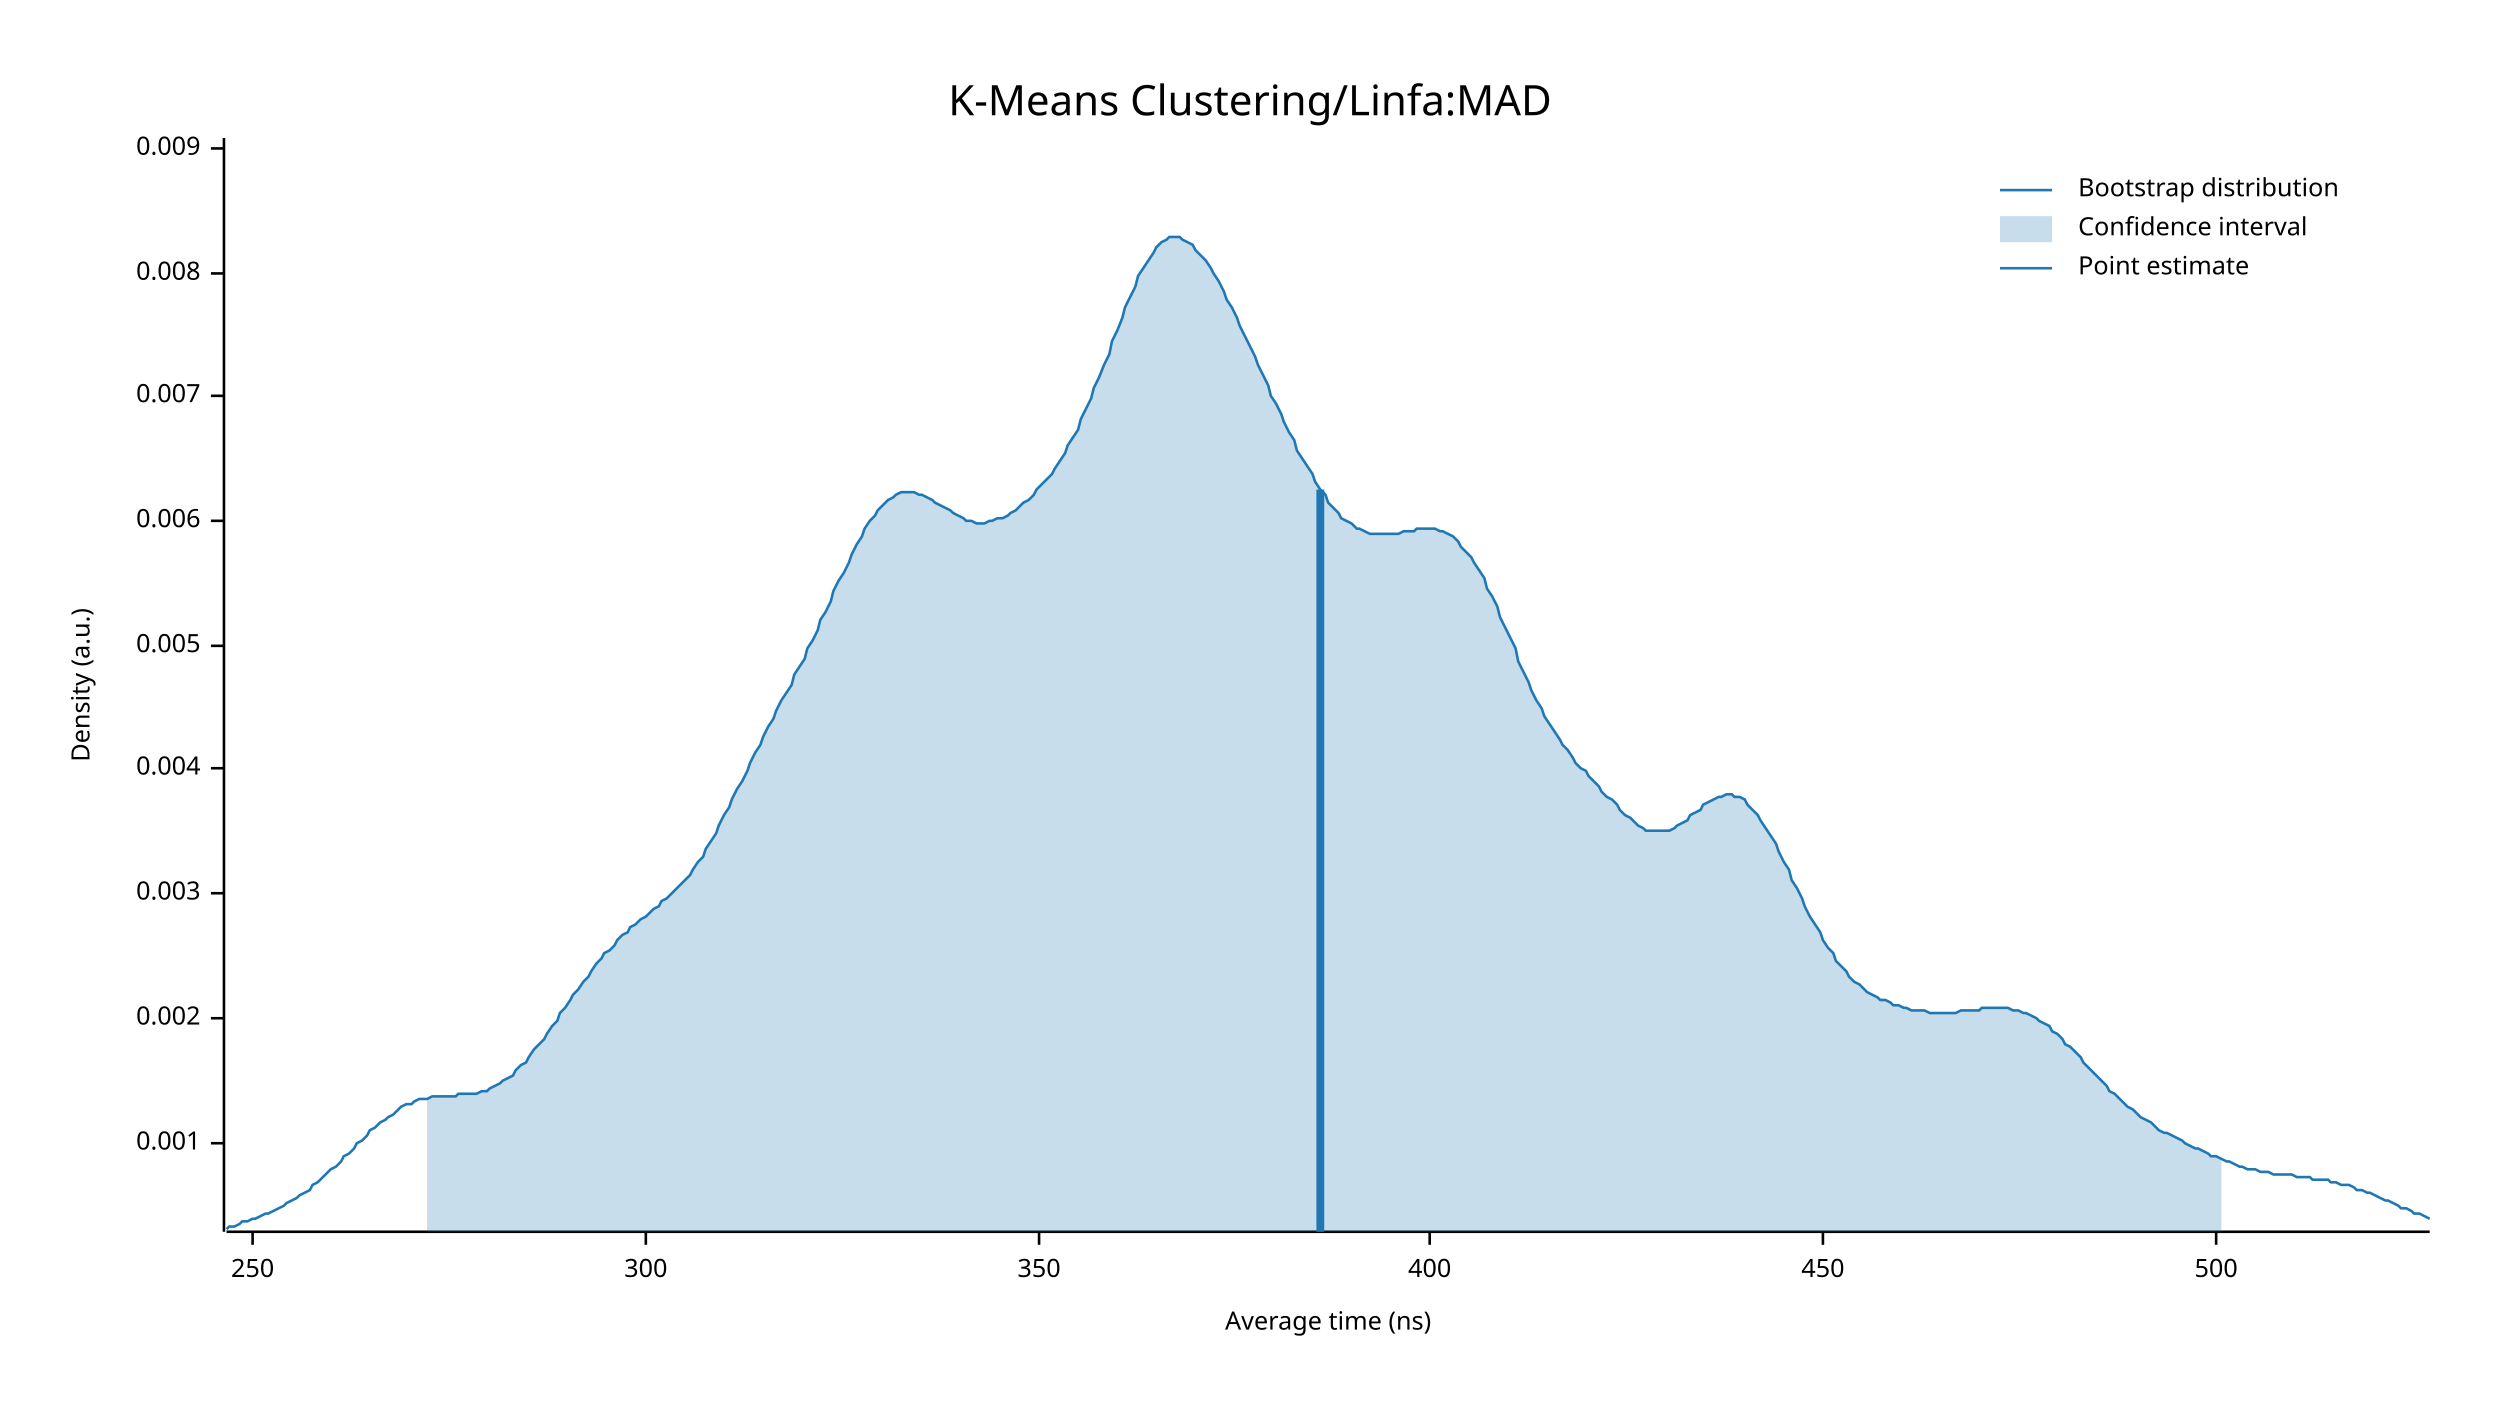
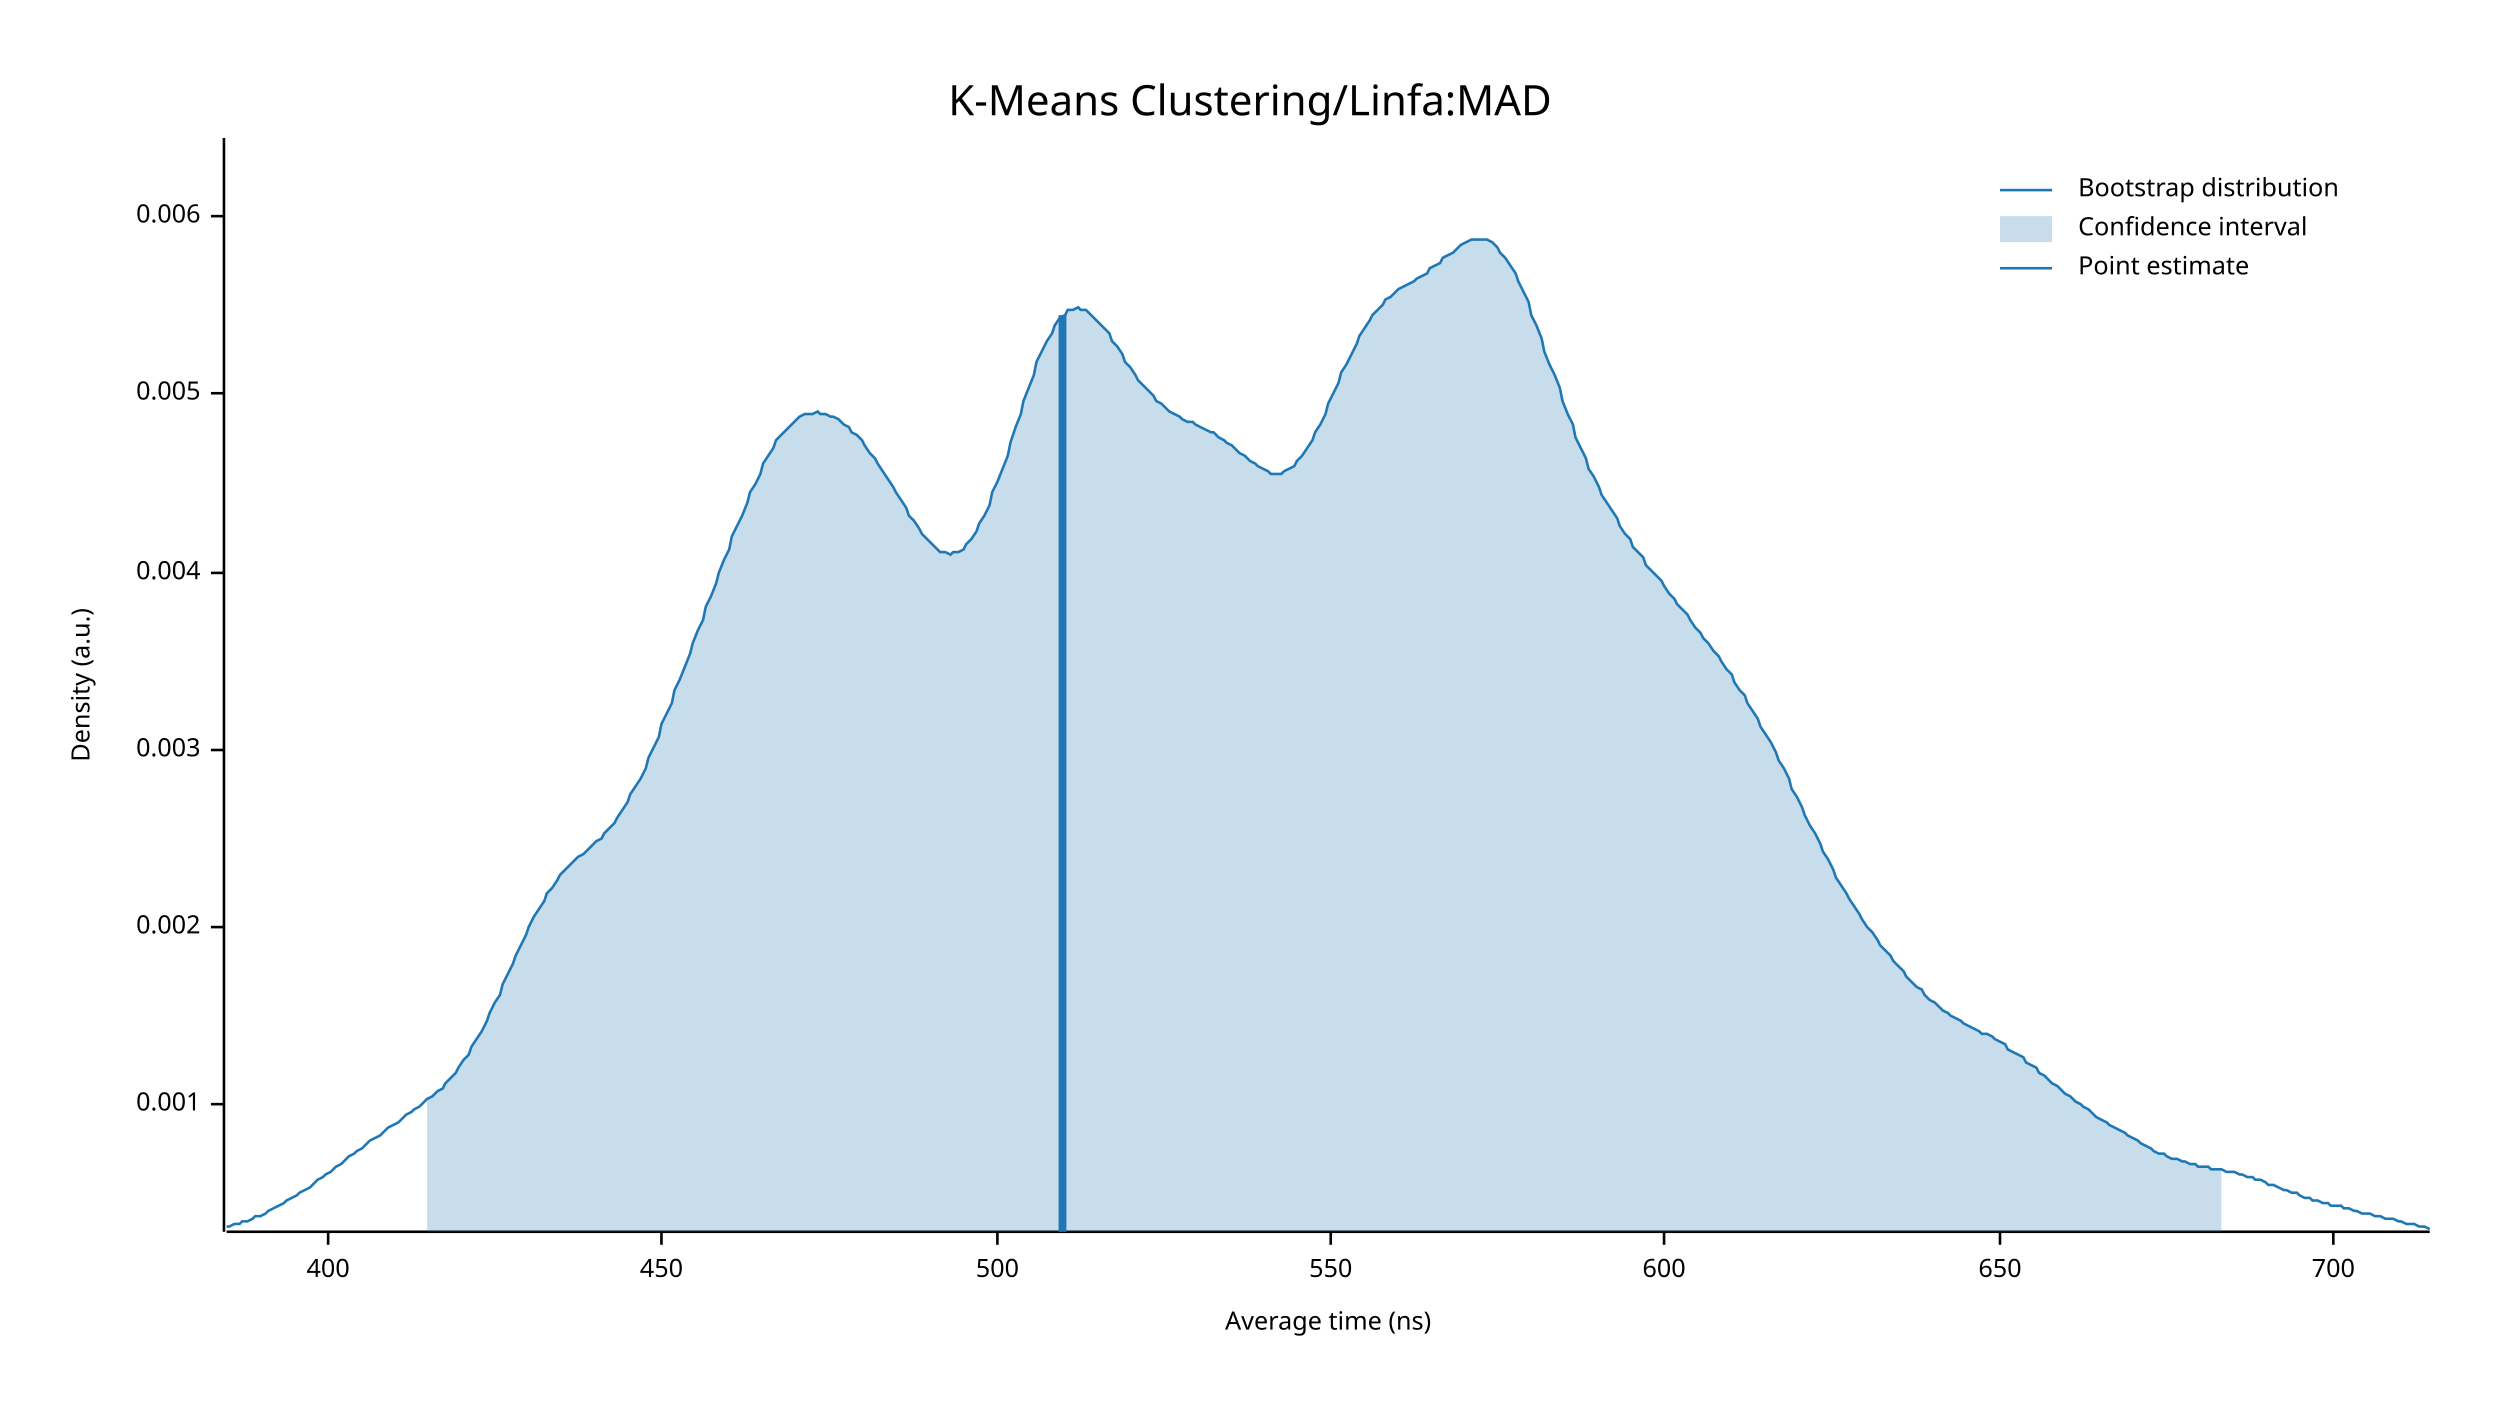
<svg xmlns="http://www.w3.org/2000/svg" width="960" height="540" viewBox="0 0 960 540">
  <text x="480" y="32" dy="0.76em" text-anchor="middle" font-family="sans-serif" font-size="16.129" opacity="1" fill="#000000">
K-Means Clustering/Linfa:MAD
</text>
  <text x="27" y="263" dy="0.76em" text-anchor="middle" font-family="sans-serif" font-size="9.677" opacity="1" fill="#000000" transform="rotate(270, 27, 263)">
Density (a.u.)
</text>
  <text x="510" y="513" dy="-0.5ex" text-anchor="middle" font-family="sans-serif" font-size="9.677" opacity="1" fill="#000000">
Average time (ns)
</text>
  <polyline fill="none" opacity="1" stroke="#000000" stroke-width="1" points="86,53 86,473 " />
-   <text x="77" y="439" dy="0.5ex" text-anchor="end" font-family="sans-serif" font-size="9.677" opacity="1" fill="#000000">
+   <text x="77" y="424" dy="0.5ex" text-anchor="end" font-family="sans-serif" font-size="9.677" opacity="1" fill="#000000">
0.001
</text>
-   <polyline fill="none" opacity="1" stroke="#000000" stroke-width="1" points="81,439 86,439 " />
-   <text x="77" y="391" dy="0.5ex" text-anchor="end" font-family="sans-serif" font-size="9.677" opacity="1" fill="#000000">
+   <polyline fill="none" opacity="1" stroke="#000000" stroke-width="1" points="81,424 86,424 " />
+   <text x="77" y="356" dy="0.5ex" text-anchor="end" font-family="sans-serif" font-size="9.677" opacity="1" fill="#000000">
0.002
</text>
-   <polyline fill="none" opacity="1" stroke="#000000" stroke-width="1" points="81,391 86,391 " />
-   <text x="77" y="343" dy="0.5ex" text-anchor="end" font-family="sans-serif" font-size="9.677" opacity="1" fill="#000000">
+   <polyline fill="none" opacity="1" stroke="#000000" stroke-width="1" points="81,356 86,356 " />
+   <text x="77" y="288" dy="0.5ex" text-anchor="end" font-family="sans-serif" font-size="9.677" opacity="1" fill="#000000">
0.003
</text>
-   <polyline fill="none" opacity="1" stroke="#000000" stroke-width="1" points="81,343 86,343 " />
-   <text x="77" y="295" dy="0.5ex" text-anchor="end" font-family="sans-serif" font-size="9.677" opacity="1" fill="#000000">
+   <polyline fill="none" opacity="1" stroke="#000000" stroke-width="1" points="81,288 86,288 " />
+   <text x="77" y="220" dy="0.5ex" text-anchor="end" font-family="sans-serif" font-size="9.677" opacity="1" fill="#000000">
0.004
</text>
-   <polyline fill="none" opacity="1" stroke="#000000" stroke-width="1" points="81,295 86,295 " />
-   <text x="77" y="248" dy="0.5ex" text-anchor="end" font-family="sans-serif" font-size="9.677" opacity="1" fill="#000000">
+   <polyline fill="none" opacity="1" stroke="#000000" stroke-width="1" points="81,220 86,220 " />
+   <text x="77" y="151" dy="0.5ex" text-anchor="end" font-family="sans-serif" font-size="9.677" opacity="1" fill="#000000">
0.005
</text>
-   <polyline fill="none" opacity="1" stroke="#000000" stroke-width="1" points="81,248 86,248 " />
-   <text x="77" y="200" dy="0.5ex" text-anchor="end" font-family="sans-serif" font-size="9.677" opacity="1" fill="#000000">
+   <polyline fill="none" opacity="1" stroke="#000000" stroke-width="1" points="81,151 86,151 " />
+   <text x="77" y="83" dy="0.5ex" text-anchor="end" font-family="sans-serif" font-size="9.677" opacity="1" fill="#000000">
0.006
</text>
-   <polyline fill="none" opacity="1" stroke="#000000" stroke-width="1" points="81,200 86,200 " />
-   <text x="77" y="152" dy="0.5ex" text-anchor="end" font-family="sans-serif" font-size="9.677" opacity="1" fill="#000000">
- 0.007
- </text>
-   <polyline fill="none" opacity="1" stroke="#000000" stroke-width="1" points="81,152 86,152 " />
-   <text x="77" y="105" dy="0.5ex" text-anchor="end" font-family="sans-serif" font-size="9.677" opacity="1" fill="#000000">
- 0.008
- </text>
-   <polyline fill="none" opacity="1" stroke="#000000" stroke-width="1" points="81,105 86,105 " />
-   <text x="77" y="57" dy="0.5ex" text-anchor="end" font-family="sans-serif" font-size="9.677" opacity="1" fill="#000000">
- 0.009
- </text>
-   <polyline fill="none" opacity="1" stroke="#000000" stroke-width="1" points="81,57 86,57 " />
+   <polyline fill="none" opacity="1" stroke="#000000" stroke-width="1" points="81,83 86,83 " />
  <polyline fill="none" opacity="1" stroke="#000000" stroke-width="1" points="87,473 933,473 " />
-   <text x="97" y="483" dy="0.76em" text-anchor="middle" font-family="sans-serif" font-size="9.677" opacity="1" fill="#000000">
- 250
- </text>
-   <polyline fill="none" opacity="1" stroke="#000000" stroke-width="1" points="97,473 97,478 " />
-   <text x="248" y="483" dy="0.76em" text-anchor="middle" font-family="sans-serif" font-size="9.677" opacity="1" fill="#000000">
- 300
- </text>
-   <polyline fill="none" opacity="1" stroke="#000000" stroke-width="1" points="248,473 248,478 " />
-   <text x="399" y="483" dy="0.76em" text-anchor="middle" font-family="sans-serif" font-size="9.677" opacity="1" fill="#000000">
- 350
- </text>
-   <polyline fill="none" opacity="1" stroke="#000000" stroke-width="1" points="399,473 399,478 " />
-   <text x="549" y="483" dy="0.76em" text-anchor="middle" font-family="sans-serif" font-size="9.677" opacity="1" fill="#000000">
+   <text x="126" y="483" dy="0.76em" text-anchor="middle" font-family="sans-serif" font-size="9.677" opacity="1" fill="#000000">
400
</text>
-   <polyline fill="none" opacity="1" stroke="#000000" stroke-width="1" points="549,473 549,478 " />
-   <text x="700" y="483" dy="0.76em" text-anchor="middle" font-family="sans-serif" font-size="9.677" opacity="1" fill="#000000">
+   <polyline fill="none" opacity="1" stroke="#000000" stroke-width="1" points="126,473 126,478 " />
+   <text x="254" y="483" dy="0.76em" text-anchor="middle" font-family="sans-serif" font-size="9.677" opacity="1" fill="#000000">
450
</text>
-   <polyline fill="none" opacity="1" stroke="#000000" stroke-width="1" points="700,473 700,478 " />
-   <text x="851" y="483" dy="0.76em" text-anchor="middle" font-family="sans-serif" font-size="9.677" opacity="1" fill="#000000">
+   <polyline fill="none" opacity="1" stroke="#000000" stroke-width="1" points="254,473 254,478 " />
+   <text x="383" y="483" dy="0.76em" text-anchor="middle" font-family="sans-serif" font-size="9.677" opacity="1" fill="#000000">
500
</text>
-   <polyline fill="none" opacity="1" stroke="#000000" stroke-width="1" points="851,473 851,478 " />
-   <polyline fill="none" opacity="1" stroke="#1F78B4" stroke-width="1" points="87,472 88,471 90,471 92,470 93,469 95,469 97,468 98,468 100,467 102,466 103,466 105,465 107,464 109,463 110,462 112,461 114,460 115,459 117,458 119,457 120,455 122,454 124,452 125,451 127,449 129,448 131,446 132,444 134,443 136,441 137,439 139,438 141,436 142,434 144,433 146,431 148,430 149,429 151,428 153,426 154,425 156,424 158,424 159,423 161,422 163,422 164,422 166,421 168,421 170,421 171,421 173,421 175,421 176,420 178,420 180,420 181,420 183,420 185,419 187,419 188,418 190,417 192,416 193,415 195,414 197,413 198,411 200,409 202,408 203,406 205,403 207,401 209,399 210,397 212,394 214,392 215,389 217,387 219,384 220,382 222,380 224,377 226,375 227,373 229,370 231,368 232,366 234,365 236,363 237,361 239,359 241,358 242,356 244,355 246,353 248,352 249,351 251,349 253,348 254,346 256,345 258,343 259,342 261,340 263,338 265,336 266,334 268,331 270,329 271,326 273,323 275,320 276,317 278,313 280,310 281,307 283,303 285,300 287,296 288,293 290,289 292,286 293,283 295,279 297,276 298,273 300,269 302,266 304,263 305,259 307,256 309,253 310,249 312,246 314,242 315,238 317,235 319,231 320,227 322,223 324,220 326,216 327,213 329,209 331,206 332,203 334,200 336,198 337,196 339,194 341,192 343,191 344,190 346,189 348,189 349,189 351,189 353,190 354,190 356,191 358,192 359,193 361,194 363,195 365,196 366,197 368,198 370,199 371,200 373,200 375,201 376,201 378,201 380,200 381,200 383,199 385,199 387,198 388,197 390,196 392,194 393,193 395,192 397,190 398,188 400,186 402,184 404,182 405,180 407,177 409,174 410,171 412,168 414,165 415,161 417,157 419,153 420,149 422,145 424,140 426,136 427,131 429,127 431,122 432,118 434,114 436,110 437,106 439,103 441,100 443,97 444,95 446,93 448,92 449,91 451,91 453,91 454,92 456,93 458,94 459,96 461,98 463,100 465,103 466,105 468,108 470,112 471,115 473,118 475,122 476,125 478,129 480,133 482,137 483,140 485,144 487,148 488,152 490,155 492,159 493,162 495,166 497,169 498,173 500,176 502,179 504,182 505,185 507,188 509,190 510,193 512,195 514,197 515,199 517,200 519,201 521,203 522,203 524,204 526,205 527,205 529,205 531,205 532,205 534,205 536,205 537,205 539,204 541,204 543,204 544,203 546,203 548,203 549,203 551,203 553,204 554,204 556,205 558,206 560,208 561,210 563,212 565,214 566,216 568,219 570,222 571,226 573,229 575,233 576,237 578,241 580,245 582,249 583,254 585,258 587,262 588,265 590,269 592,272 593,275 595,278 597,281 599,284 600,286 602,288 604,291 605,293 607,295 609,296 610,298 612,300 614,302 615,304 617,306 619,307 621,309 622,311 624,313 626,314 627,315 629,317 631,318 632,319 634,319 636,319 638,319 639,319 641,319 643,318 644,317 646,316 648,315 649,313 651,312 653,311 654,309 656,308 658,307 660,306 661,306 663,305 665,305 666,306 668,306 670,307 671,309 673,311 675,313 676,315 678,318 680,321 682,324 683,327 685,331 687,334 688,338 690,341 692,345 693,348 695,352 697,355 699,358 700,361 702,364 704,366 705,369 707,371 709,373 710,375 712,377 714,378 715,379 717,381 719,382 721,383 722,384 724,384 726,385 727,386 729,386 731,387 732,387 734,388 736,388 738,388 739,388 741,389 743,389 744,389 746,389 748,389 749,389 751,389 753,388 754,388 756,388 758,388 760,388 761,387 763,387 765,387 766,387 768,387 770,387 771,387 773,388 775,388 777,389 778,389 780,390 782,391 783,392 785,393 787,394 788,396 790,397 792,399 793,401 795,402 797,404 799,406 800,408 802,410 804,412 805,413 807,415 809,417 810,419 812,420 814,422 816,424 817,425 819,426 821,428 822,429 824,430 826,431 827,432 829,434 831,435 832,435 834,436 836,437 838,438 839,439 841,440 843,441 844,441 846,442 848,443 849,444 851,444 853,445 855,446 856,446 858,447 860,448 861,448 863,449 865,449 866,449 868,450 870,450 871,450 873,451 875,451 877,451 878,451 880,451 882,452 883,452 885,452 887,452 888,453 890,453 892,453 894,453 895,454 897,454 899,455 900,455 902,455 904,456 905,457 907,457 909,458 910,458 912,459 914,460 916,461 917,461 919,462 921,463 922,464 924,464 926,465 927,466 929,466 931,467 933,468 " />
-   <polygon opacity="0.25" fill="#1F78B4" points="164,422 166,421 168,421 170,421 171,421 173,421 175,421 176,420 178,420 180,420 181,420 183,420 185,419 187,419 188,418 190,417 192,416 193,415 195,414 197,413 198,411 200,409 202,408 203,406 205,403 207,401 209,399 210,397 212,394 214,392 215,389 217,387 219,384 220,382 222,380 224,377 226,375 227,373 229,370 231,368 232,366 234,365 236,363 237,361 239,359 241,358 242,356 244,355 246,353 248,352 249,351 251,349 253,348 254,346 256,345 258,343 259,342 261,340 263,338 265,336 266,334 268,331 270,329 271,326 273,323 275,320 276,317 278,313 280,310 281,307 283,303 285,300 287,296 288,293 290,289 292,286 293,283 295,279 297,276 298,273 300,269 302,266 304,263 305,259 307,256 309,253 310,249 312,246 314,242 315,238 317,235 319,231 320,227 322,223 324,220 326,216 327,213 329,209 331,206 332,203 334,200 336,198 337,196 339,194 341,192 343,191 344,190 346,189 348,189 349,189 351,189 353,190 354,190 356,191 358,192 359,193 361,194 363,195 365,196 366,197 368,198 370,199 371,200 373,200 375,201 376,201 378,201 380,200 381,200 383,199 385,199 387,198 388,197 390,196 392,194 393,193 395,192 397,190 398,188 400,186 402,184 404,182 405,180 407,177 409,174 410,171 412,168 414,165 415,161 417,157 419,153 420,149 422,145 424,140 426,136 427,131 429,127 431,122 432,118 434,114 436,110 437,106 439,103 441,100 443,97 444,95 446,93 448,92 449,91 451,91 453,91 454,92 456,93 458,94 459,96 461,98 463,100 465,103 466,105 468,108 470,112 471,115 473,118 475,122 476,125 478,129 480,133 482,137 483,140 485,144 487,148 488,152 490,155 492,159 493,162 495,166 497,169 498,173 500,176 502,179 504,182 505,185 507,188 509,190 510,193 512,195 514,197 515,199 517,200 519,201 521,203 522,203 524,204 526,205 527,205 529,205 531,205 532,205 534,205 536,205 537,205 539,204 541,204 543,204 544,203 546,203 548,203 549,203 551,203 553,204 554,204 556,205 558,206 560,208 561,210 563,212 565,214 566,216 568,219 570,222 571,226 573,229 575,233 576,237 578,241 580,245 582,249 583,254 585,258 587,262 588,265 590,269 592,272 593,275 595,278 597,281 599,284 600,286 602,288 604,291 605,293 607,295 609,296 610,298 612,300 614,302 615,304 617,306 619,307 621,309 622,311 624,313 626,314 627,315 629,317 631,318 632,319 634,319 636,319 638,319 639,319 641,319 643,318 644,317 646,316 648,315 649,313 651,312 653,311 654,309 656,308 658,307 660,306 661,306 663,305 665,305 666,306 668,306 670,307 671,309 673,311 675,313 676,315 678,318 680,321 682,324 683,327 685,331 687,334 688,338 690,341 692,345 693,348 695,352 697,355 699,358 700,361 702,364 704,366 705,369 707,371 709,373 710,375 712,377 714,378 715,379 717,381 719,382 721,383 722,384 724,384 726,385 727,386 729,386 731,387 732,387 734,388 736,388 738,388 739,388 741,389 743,389 744,389 746,389 748,389 749,389 751,389 753,388 754,388 756,388 758,388 760,388 761,387 763,387 765,387 766,387 768,387 770,387 771,387 773,388 775,388 777,389 778,389 780,390 782,391 783,392 785,393 787,394 788,396 790,397 792,399 793,401 795,402 797,404 799,406 800,408 802,410 804,412 805,413 807,415 809,417 810,419 812,420 814,422 816,424 817,425 819,426 821,428 822,429 824,430 826,431 827,432 829,434 831,435 832,435 834,436 836,437 838,438 839,439 841,440 843,441 844,441 846,442 848,443 849,444 851,444 853,445 853,473 164,473 " />
-   <polyline fill="none" opacity="1" stroke="#1F78B4" stroke-width="3" points="507,473 507,188 " />
+   <polyline fill="none" opacity="1" stroke="#000000" stroke-width="1" points="383,473 383,478 " />
+   <text x="511" y="483" dy="0.76em" text-anchor="middle" font-family="sans-serif" font-size="9.677" opacity="1" fill="#000000">
+ 550
+ </text>
+   <polyline fill="none" opacity="1" stroke="#000000" stroke-width="1" points="511,473 511,478 " />
+   <text x="639" y="483" dy="0.76em" text-anchor="middle" font-family="sans-serif" font-size="9.677" opacity="1" fill="#000000">
+ 600
+ </text>
+   <polyline fill="none" opacity="1" stroke="#000000" stroke-width="1" points="639,473 639,478 " />
+   <text x="768" y="483" dy="0.76em" text-anchor="middle" font-family="sans-serif" font-size="9.677" opacity="1" fill="#000000">
+ 650
+ </text>
+   <polyline fill="none" opacity="1" stroke="#000000" stroke-width="1" points="768,473 768,478 " />
+   <text x="896" y="483" dy="0.76em" text-anchor="middle" font-family="sans-serif" font-size="9.677" opacity="1" fill="#000000">
+ 700
+ </text>
+   <polyline fill="none" opacity="1" stroke="#000000" stroke-width="1" points="896,473 896,478 " />
+   <polyline fill="none" opacity="1" stroke="#1F78B4" stroke-width="1" points="87,471 88,471 90,470 92,470 93,469 95,469 97,468 98,467 100,467 102,466 103,465 105,464 107,463 109,462 110,461 112,460 114,459 115,458 117,457 119,456 120,455 122,453 124,452 125,451 127,450 129,448 131,447 132,446 134,444 136,443 137,442 139,441 141,439 142,438 144,437 146,436 148,434 149,433 151,432 153,431 154,430 156,428 158,427 159,426 161,425 163,423 164,422 166,421 168,419 170,418 171,416 173,414 175,412 176,410 178,407 180,405 181,402 183,399 185,396 187,392 188,389 190,385 192,382 193,378 195,374 197,370 198,367 200,363 202,359 203,356 205,352 207,349 209,346 210,343 212,341 214,338 215,336 217,334 219,332 220,331 222,329 224,328 226,326 227,325 229,323 231,322 232,320 234,318 236,316 237,314 239,311 241,308 242,305 244,302 246,299 248,295 249,291 251,287 253,283 254,278 256,274 258,270 259,265 261,261 263,256 265,251 266,247 268,242 270,238 271,233 273,229 275,224 276,220 278,215 280,211 281,206 283,202 285,198 287,193 288,189 290,186 292,182 293,178 295,175 297,172 298,169 300,167 302,165 304,163 305,162 307,160 309,159 310,159 312,159 314,158 315,159 317,159 319,160 320,160 322,161 324,163 326,164 327,166 329,167 331,169 332,171 334,174 336,176 337,178 339,181 341,184 343,187 344,189 346,192 348,195 349,198 351,200 353,203 354,205 356,207 358,209 359,210 361,212 363,212 365,213 366,212 368,212 370,211 371,209 373,207 375,204 376,201 378,198 380,194 381,189 383,185 385,180 387,175 388,170 390,164 392,159 393,154 395,149 397,144 398,139 400,135 402,131 404,128 405,125 407,122 409,121 410,119 412,119 414,118 415,119 417,119 419,121 420,122 422,124 424,126 426,128 427,131 429,133 431,136 432,139 434,141 436,144 437,146 439,148 441,150 443,152 444,154 446,155 448,157 449,158 451,159 453,160 454,161 456,162 458,162 459,163 461,164 463,165 465,166 466,166 468,168 470,169 471,170 473,171 475,173 476,174 478,175 480,177 482,178 483,179 485,180 487,181 488,182 490,182 492,182 493,181 495,180 497,179 498,177 500,175 502,172 504,169 505,166 507,163 509,159 510,155 512,151 514,147 515,143 517,140 519,136 521,132 522,129 524,126 526,123 527,121 529,119 531,117 532,115 534,114 536,112 537,111 539,110 541,109 543,108 544,107 546,106 548,105 549,103 551,102 553,101 554,99 556,98 558,97 560,95 561,94 563,93 565,92 566,92 568,92 570,92 571,92 573,93 575,95 576,97 578,99 580,102 582,105 583,108 585,112 587,116 588,121 590,125 592,130 593,135 595,140 597,144 599,149 600,154 602,159 604,163 605,168 607,172 609,176 610,180 612,183 614,187 615,190 617,193 619,196 621,199 622,202 624,205 626,207 627,210 629,212 631,214 632,217 634,219 636,221 638,223 639,225 641,228 643,230 644,232 646,234 648,236 649,238 651,241 653,243 654,245 656,247 658,250 660,252 661,254 663,257 665,259 666,262 668,265 670,267 671,270 673,273 675,276 676,279 678,282 680,285 682,289 683,292 685,295 687,299 688,303 690,306 692,310 693,313 695,317 697,320 699,324 700,327 702,330 704,334 705,337 707,340 709,343 710,345 712,348 714,351 715,353 717,356 719,358 721,361 722,363 724,365 726,367 727,369 729,371 731,373 732,375 734,377 736,379 738,380 739,382 741,384 743,385 744,386 746,388 748,389 749,390 751,391 753,392 754,393 756,394 758,395 760,396 761,397 763,397 765,398 766,399 768,400 770,401 771,403 773,404 775,405 777,406 778,408 780,409 782,410 783,412 785,413 787,415 788,416 790,417 792,419 793,420 795,421 797,423 799,424 800,425 802,426 804,428 805,429 807,430 809,431 810,432 812,433 814,434 816,435 817,436 819,437 821,438 822,439 824,440 826,441 827,442 829,443 831,443 832,444 834,445 836,445 838,446 839,446 841,447 843,447 844,448 846,448 848,448 849,449 851,449 853,449 855,450 856,450 858,450 860,451 861,451 863,452 865,452 866,453 868,453 870,454 871,455 873,455 875,456 877,457 878,457 880,458 882,458 883,459 885,460 887,460 888,461 890,461 892,462 894,462 895,463 897,463 899,463 900,464 902,464 904,465 905,465 907,466 909,466 910,466 912,467 914,467 916,468 917,468 919,468 921,469 922,469 924,470 926,470 927,470 929,471 931,471 933,472 " />
+   <polygon opacity="0.25" fill="#1F78B4" points="164,422 166,421 168,419 170,418 171,416 173,414 175,412 176,410 178,407 180,405 181,402 183,399 185,396 187,392 188,389 190,385 192,382 193,378 195,374 197,370 198,367 200,363 202,359 203,356 205,352 207,349 209,346 210,343 212,341 214,338 215,336 217,334 219,332 220,331 222,329 224,328 226,326 227,325 229,323 231,322 232,320 234,318 236,316 237,314 239,311 241,308 242,305 244,302 246,299 248,295 249,291 251,287 253,283 254,278 256,274 258,270 259,265 261,261 263,256 265,251 266,247 268,242 270,238 271,233 273,229 275,224 276,220 278,215 280,211 281,206 283,202 285,198 287,193 288,189 290,186 292,182 293,178 295,175 297,172 298,169 300,167 302,165 304,163 305,162 307,160 309,159 310,159 312,159 314,158 315,159 317,159 319,160 320,160 322,161 324,163 326,164 327,166 329,167 331,169 332,171 334,174 336,176 337,178 339,181 341,184 343,187 344,189 346,192 348,195 349,198 351,200 353,203 354,205 356,207 358,209 359,210 361,212 363,212 365,213 366,212 368,212 370,211 371,209 373,207 375,204 376,201 378,198 380,194 381,189 383,185 385,180 387,175 388,170 390,164 392,159 393,154 395,149 397,144 398,139 400,135 402,131 404,128 405,125 407,122 409,121 410,119 412,119 414,118 415,119 417,119 419,121 420,122 422,124 424,126 426,128 427,131 429,133 431,136 432,139 434,141 436,144 437,146 439,148 441,150 443,152 444,154 446,155 448,157 449,158 451,159 453,160 454,161 456,162 458,162 459,163 461,164 463,165 465,166 466,166 468,168 470,169 471,170 473,171 475,173 476,174 478,175 480,177 482,178 483,179 485,180 487,181 488,182 490,182 492,182 493,181 495,180 497,179 498,177 500,175 502,172 504,169 505,166 507,163 509,159 510,155 512,151 514,147 515,143 517,140 519,136 521,132 522,129 524,126 526,123 527,121 529,119 531,117 532,115 534,114 536,112 537,111 539,110 541,109 543,108 544,107 546,106 548,105 549,103 551,102 553,101 554,99 556,98 558,97 560,95 561,94 563,93 565,92 566,92 568,92 570,92 571,92 573,93 575,95 576,97 578,99 580,102 582,105 583,108 585,112 587,116 588,121 590,125 592,130 593,135 595,140 597,144 599,149 600,154 602,159 604,163 605,168 607,172 609,176 610,180 612,183 614,187 615,190 617,193 619,196 621,199 622,202 624,205 626,207 627,210 629,212 631,214 632,217 634,219 636,221 638,223 639,225 641,228 643,230 644,232 646,234 648,236 649,238 651,241 653,243 654,245 656,247 658,250 660,252 661,254 663,257 665,259 666,262 668,265 670,267 671,270 673,273 675,276 676,279 678,282 680,285 682,289 683,292 685,295 687,299 688,303 690,306 692,310 693,313 695,317 697,320 699,324 700,327 702,330 704,334 705,337 707,340 709,343 710,345 712,348 714,351 715,353 717,356 719,358 721,361 722,363 724,365 726,367 727,369 729,371 731,373 732,375 734,377 736,379 738,380 739,382 741,384 743,385 744,386 746,388 748,389 749,390 751,391 753,392 754,393 756,394 758,395 760,396 761,397 763,397 765,398 766,399 768,400 770,401 771,403 773,404 775,405 777,406 778,408 780,409 782,410 783,412 785,413 787,415 788,416 790,417 792,419 793,420 795,421 797,423 799,424 800,425 802,426 804,428 805,429 807,430 809,431 810,432 812,433 814,434 816,435 817,436 819,437 821,438 822,439 824,440 826,441 827,442 829,443 831,443 832,444 834,445 836,445 838,446 839,446 841,447 843,447 844,448 846,448 848,448 849,449 851,449 853,449 853,473 164,473 " />
+   <polyline fill="none" opacity="1" stroke="#1F78B4" stroke-width="3" points="408,473 408,121 " />
  <text x="798" y="68" dy="0.76em" text-anchor="start" font-family="sans-serif" font-size="9.677" opacity="1" fill="#000000">
Bootstrap distribution
</text>
  <text x="798" y="83" dy="0.76em" text-anchor="start" font-family="sans-serif" font-size="9.677" opacity="1" fill="#000000">
Confidence interval
</text>
  <text x="798" y="98" dy="0.76em" text-anchor="start" font-family="sans-serif" font-size="9.677" opacity="1" fill="#000000">
Point estimate
</text>
  <polyline fill="none" opacity="1" stroke="#1F78B4" stroke-width="1" points="768,73 788,73 " />
  <rect x="768" y="83" width="20" height="10" opacity="0.25" fill="#1F78B4" stroke="none" />
  <polyline fill="none" opacity="1" stroke="#1F78B4" stroke-width="1" points="768,103 788,103 " />
</svg>
